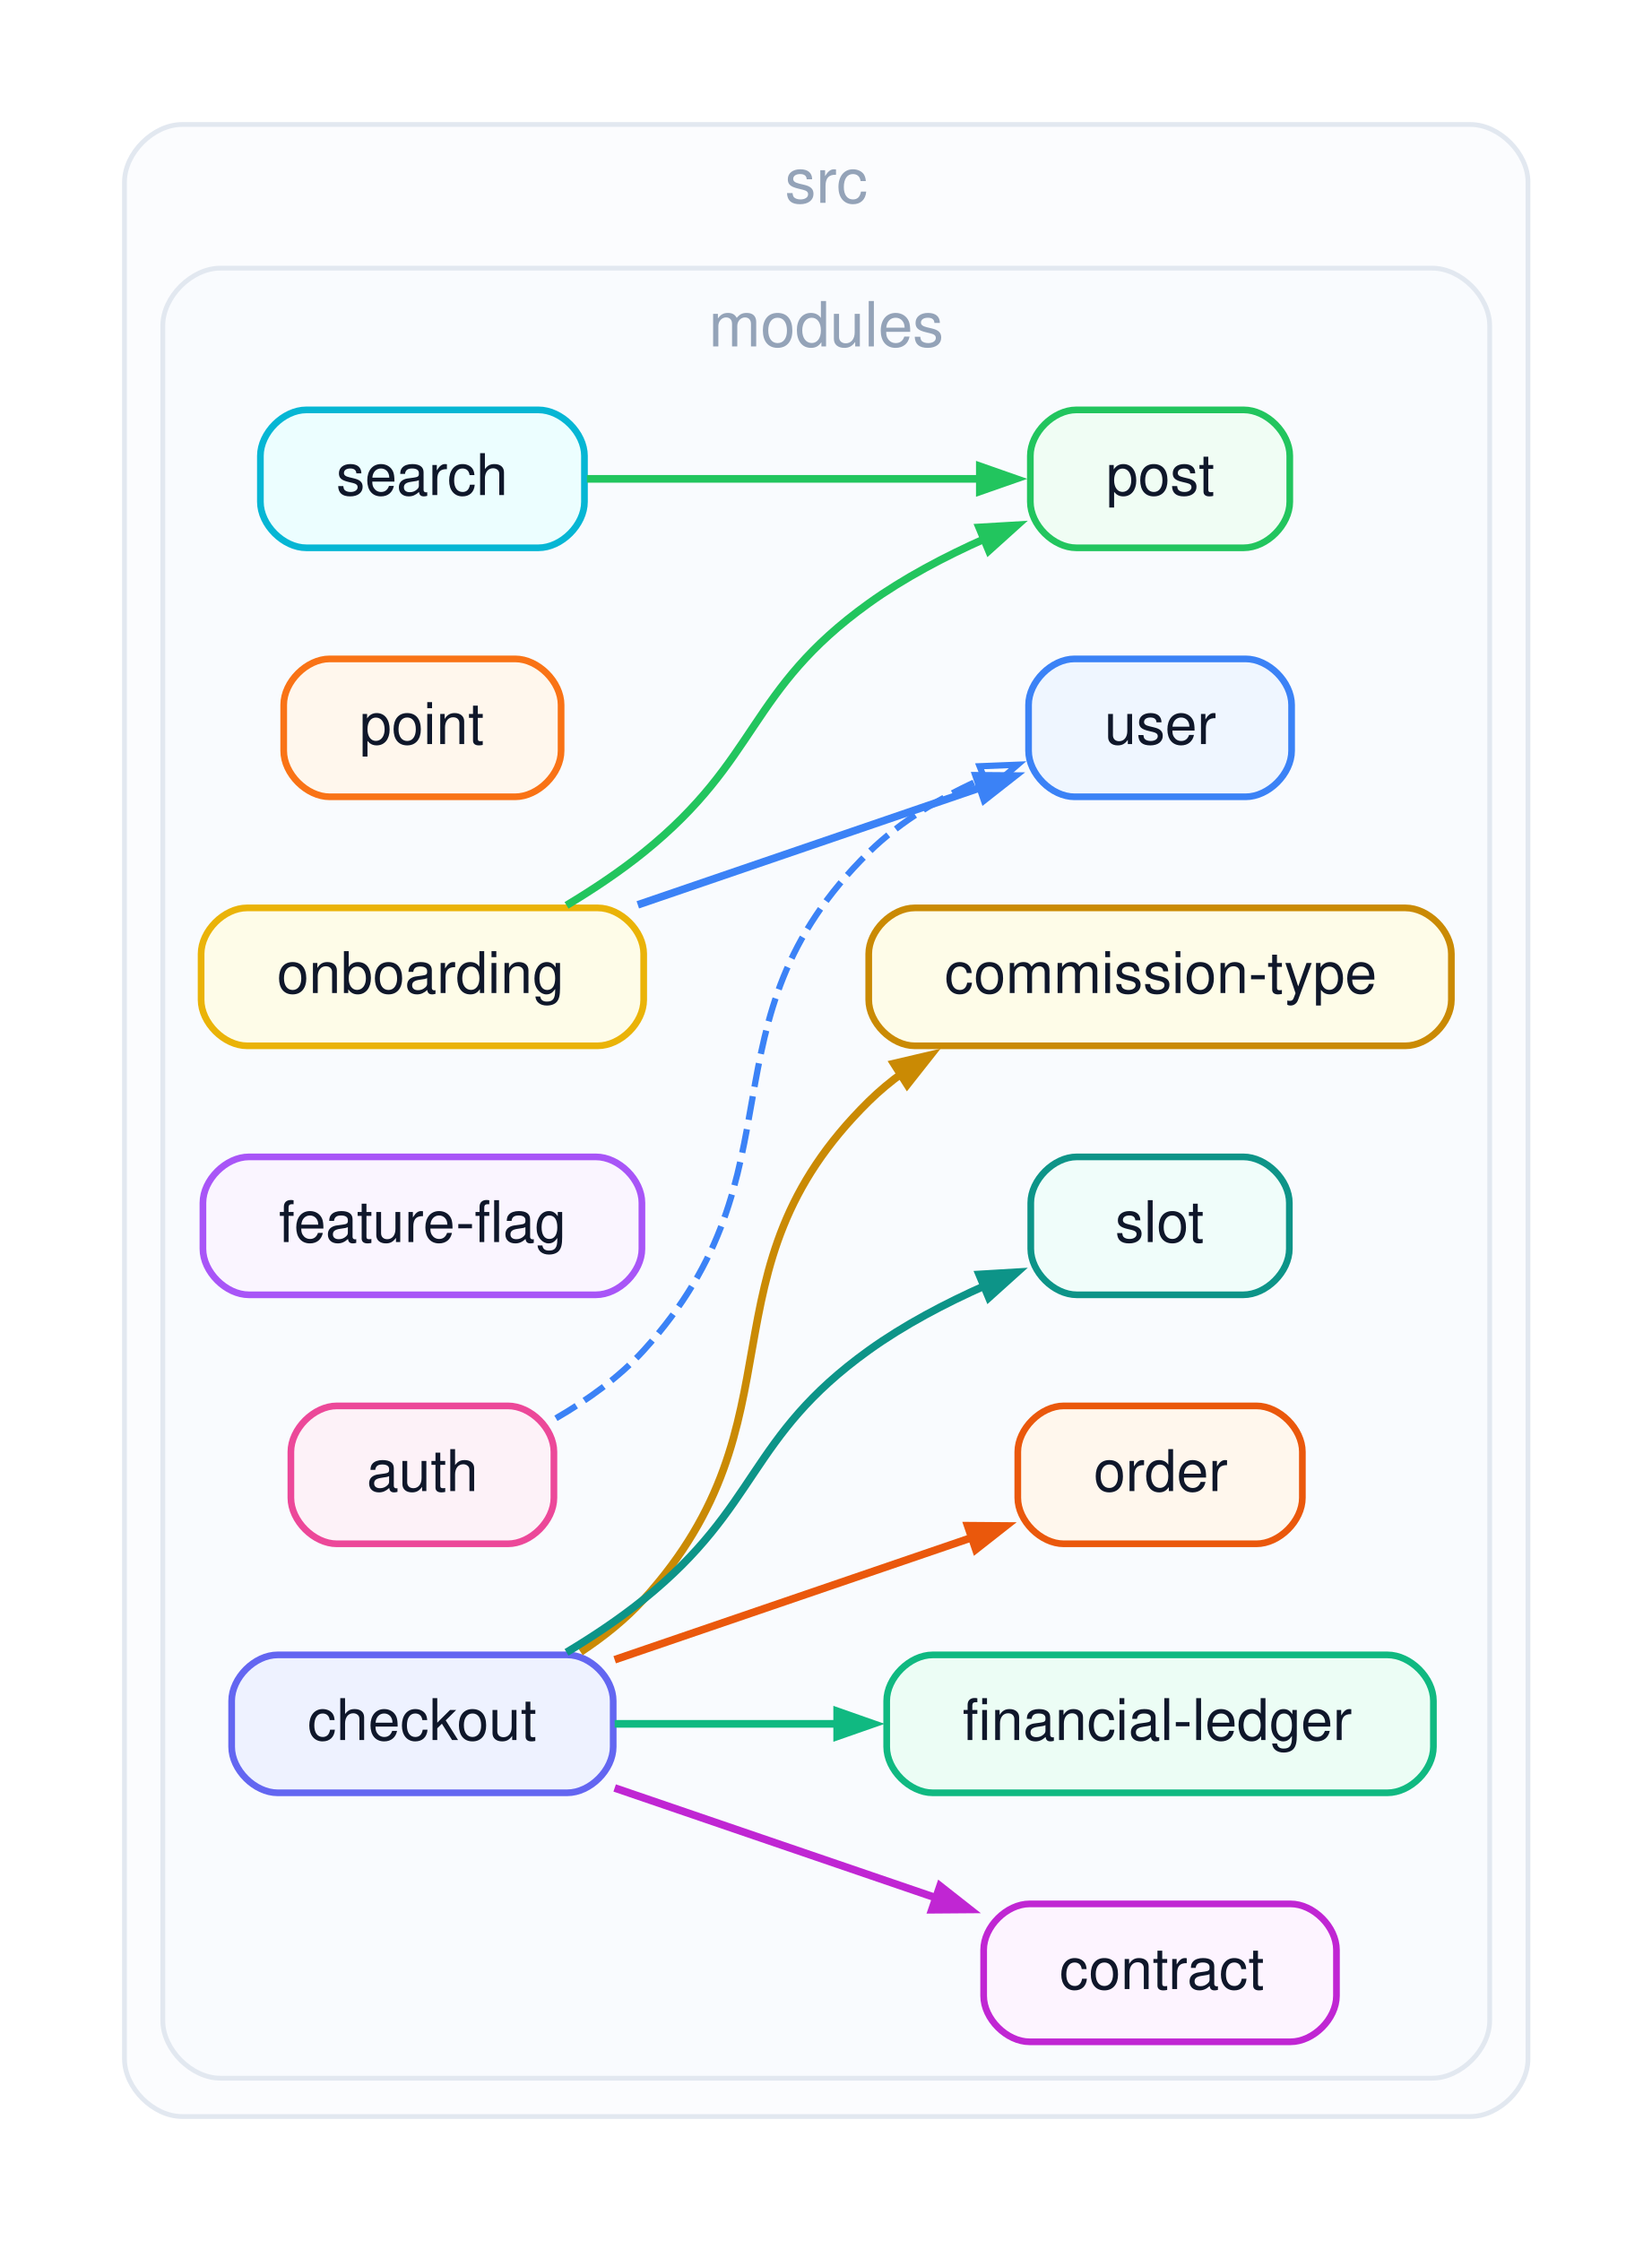
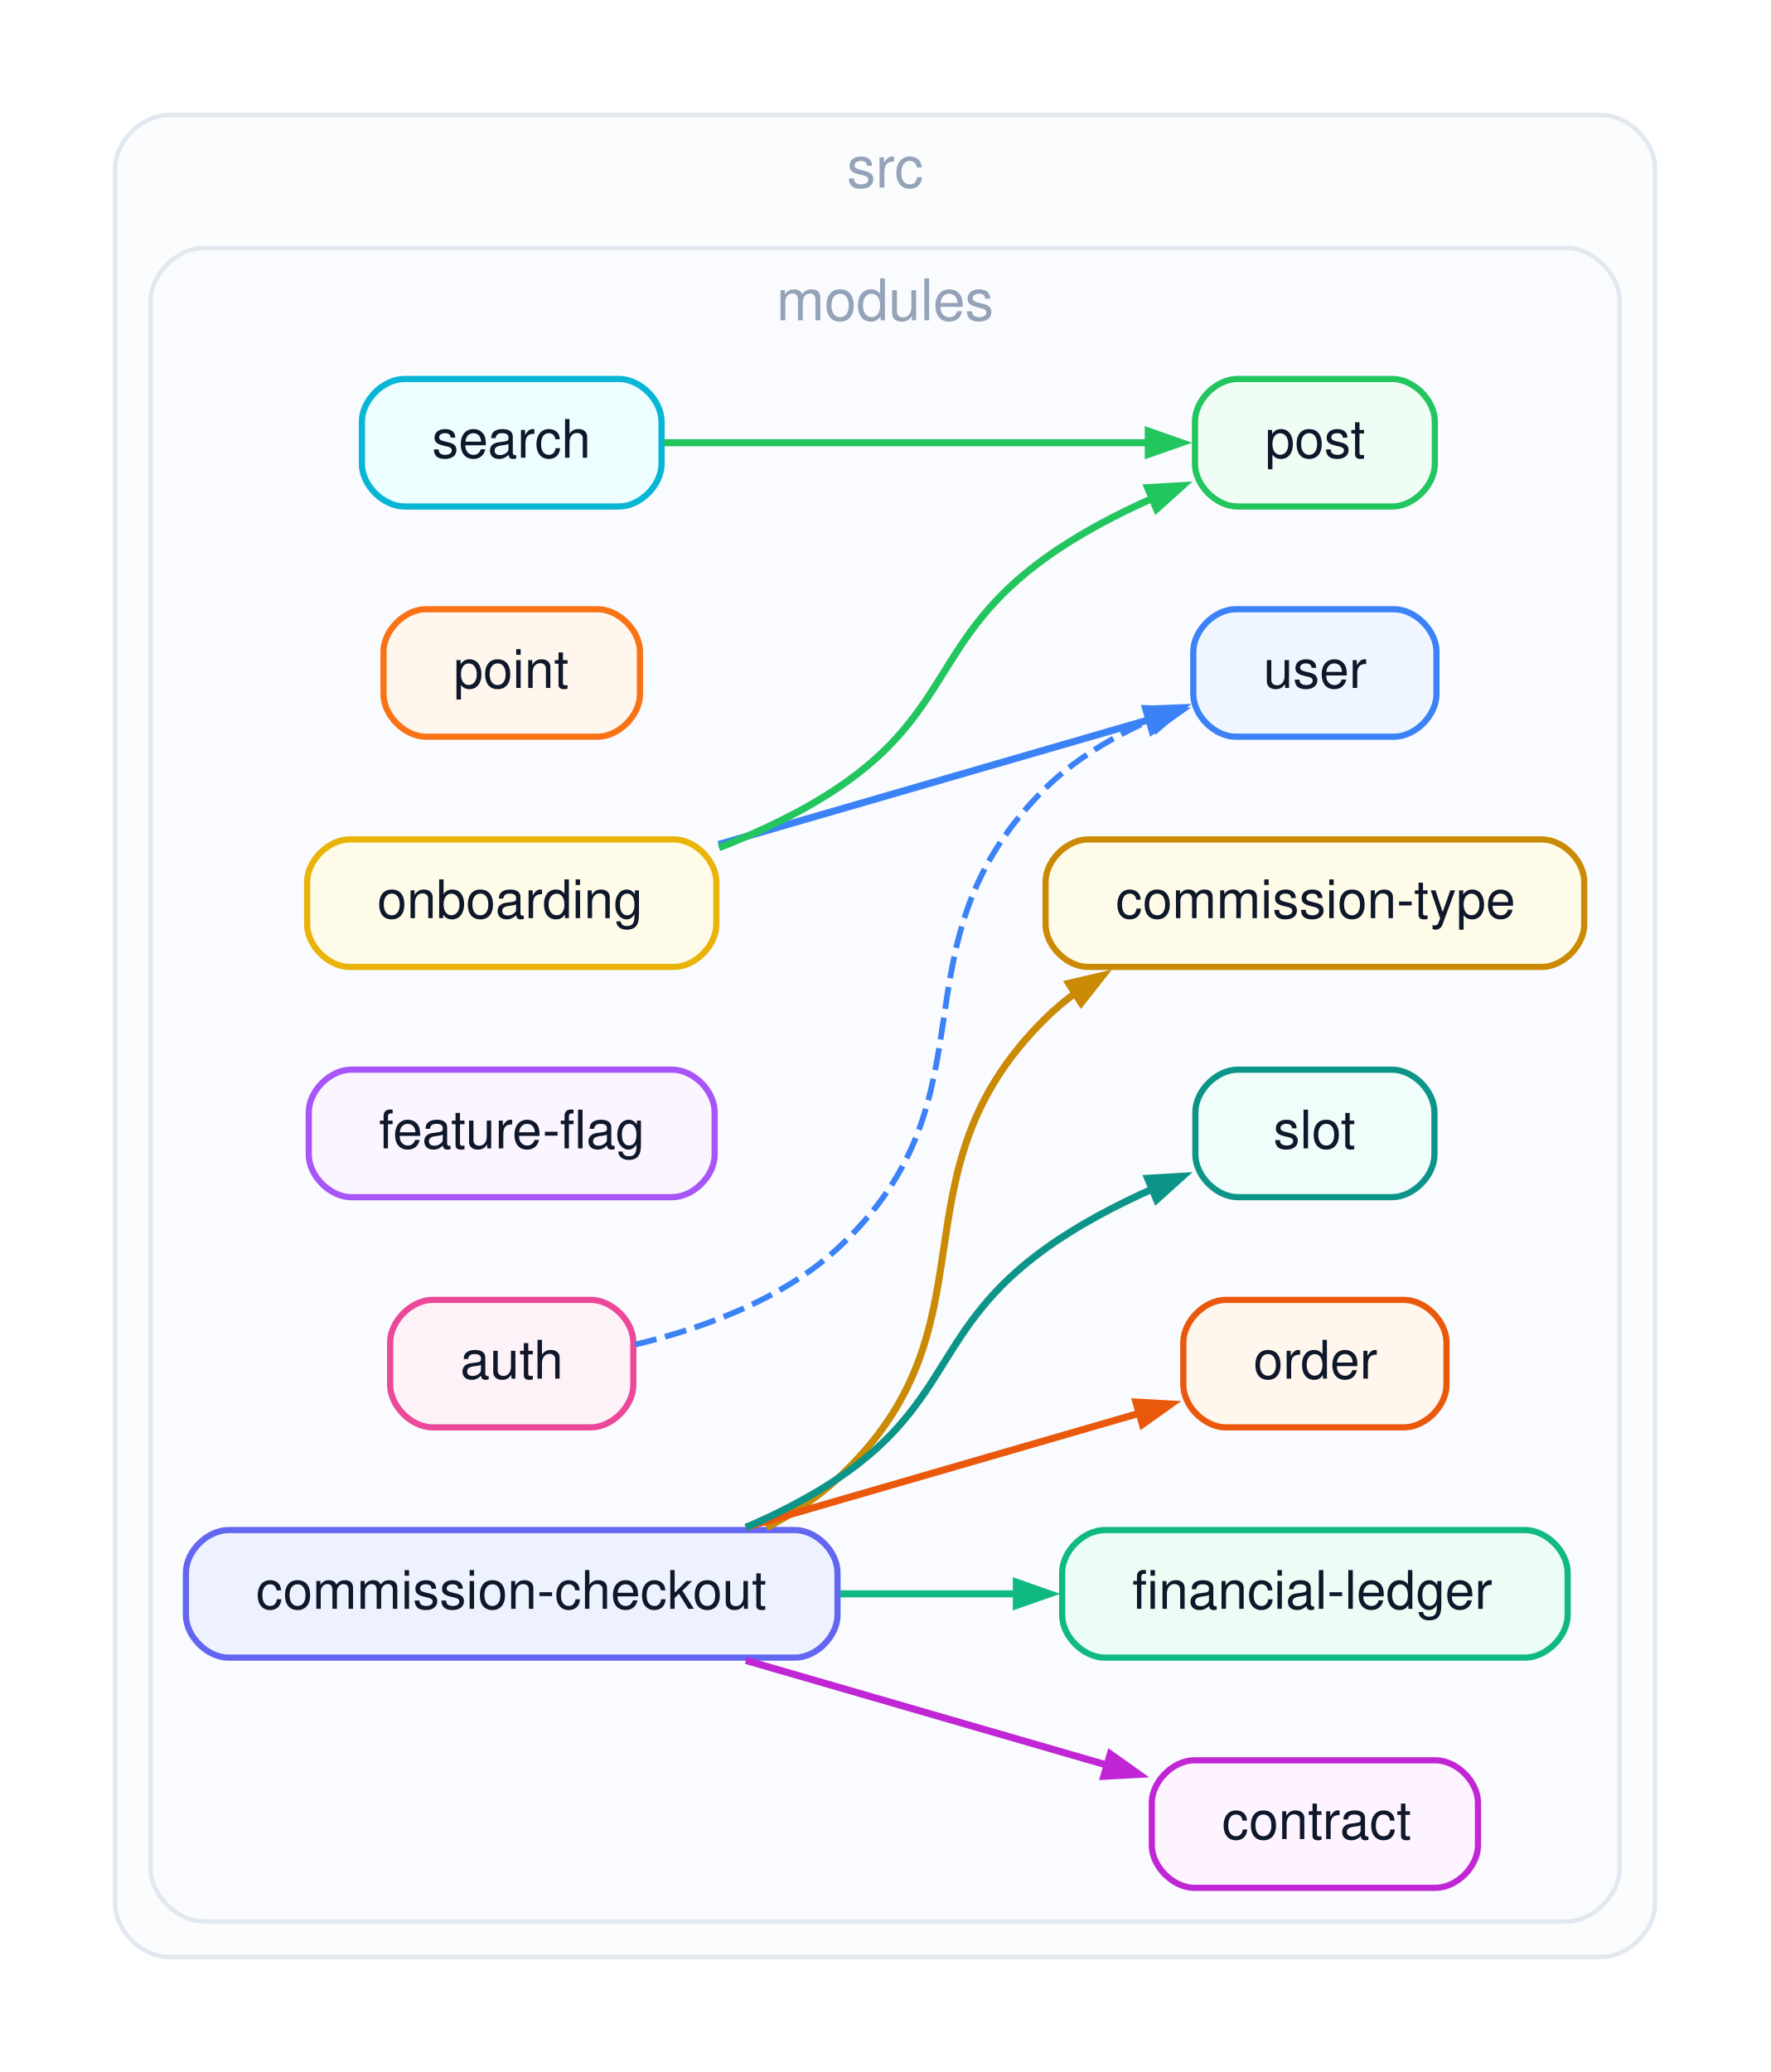
- <svg xmlns="http://www.w3.org/2000/svg" xmlns:xlink="http://www.w3.org/1999/xlink" width="345pt" height="468pt" viewBox="0.00 0.00 345.00 468.00">
+ <svg xmlns="http://www.w3.org/2000/svg" xmlns:xlink="http://www.w3.org/1999/xlink" width="400pt" height="468pt" viewBox="0.00 0.00 400.00 468.00">
  <g id="graph0" class="graph" transform="scale(1 1) rotate(0) translate(18 450)">
    <g id="clust1" class="cluster">
-       <path fill="#f8fafc" fill-opacity="0.502" stroke="#e2e8f0" d="M20,-8C20,-8 289.11,-8 289.11,-8 295.11,-8 301.11,-14 301.11,-20 301.11,-20 301.11,-412 301.11,-412 301.11,-418 295.11,-424 289.11,-424 289.11,-424 20,-424 20,-424 14,-424 8,-418 8,-412 8,-412 8,-20 8,-20 8,-14 14,-8 20,-8" />
-       <text xml:space="preserve" text-anchor="middle" x="154.56" y="-407.65" font-family="Helvetica,sans-Serif" font-size="13.00" fill="#94a3b8">src</text>
+       <path fill="#f8fafc" fill-opacity="0.502" stroke="#e2e8f0" d="M20,-8C20,-8 343.86,-8 343.86,-8 349.86,-8 355.86,-14 355.86,-20 355.86,-20 355.86,-412 355.86,-412 355.86,-418 349.86,-424 343.86,-424 343.86,-424 20,-424 20,-424 14,-424 8,-418 8,-412 8,-412 8,-20 8,-20 8,-14 14,-8 20,-8" />
+       <text xml:space="preserve" text-anchor="middle" x="181.93" y="-407.65" font-family="Helvetica,sans-Serif" font-size="13.00" fill="#94a3b8">src</text>
    </g>
    <g id="clust2" class="cluster">
-       <path fill="#f8fafc" fill-opacity="0.502" stroke="#e2e8f0" d="M28,-16C28,-16 281.11,-16 281.11,-16 287.11,-16 293.11,-22 293.11,-28 293.11,-28 293.11,-382 293.11,-382 293.11,-388 287.11,-394 281.11,-394 281.11,-394 28,-394 28,-394 22,-394 16,-388 16,-382 16,-382 16,-28 16,-28 16,-22 22,-16 28,-16" />
-       <text xml:space="preserve" text-anchor="middle" x="154.56" y="-377.65" font-family="Helvetica,sans-Serif" font-size="13.00" fill="#94a3b8">modules</text>
+       <path fill="#f8fafc" fill-opacity="0.502" stroke="#e2e8f0" d="M28,-16C28,-16 335.86,-16 335.86,-16 341.86,-16 347.86,-22 347.86,-28 347.86,-28 347.86,-382 347.86,-382 347.86,-388 341.86,-394 335.86,-394 335.86,-394 28,-394 28,-394 22,-394 16,-388 16,-382 16,-382 16,-28 16,-28 16,-22 22,-16 28,-16" />
+       <text xml:space="preserve" text-anchor="middle" x="181.93" y="-377.65" font-family="Helvetica,sans-Serif" font-size="13.00" fill="#94a3b8">modules</text>
    </g>
    <g id="node1" class="node">
      <g id="a_node1">
        <a xlink:href="src/modules/auth" xlink:title="auth">
-           <path fill="#fdf2f8" stroke="#ec4899" stroke-width="1.4" d="M88.08,-156.4C88.08,-156.4 52.35,-156.4 52.35,-156.4 47.55,-156.4 42.75,-151.6 42.75,-146.8 42.75,-146.8 42.75,-137.2 42.75,-137.2 42.75,-132.4 47.55,-127.6 52.35,-127.6 52.35,-127.6 88.08,-127.6 88.08,-127.6 92.88,-127.6 97.68,-132.4 97.68,-137.2 97.68,-137.2 97.68,-146.8 97.68,-146.8 97.68,-151.6 92.88,-156.4 88.08,-156.4" />
-           <text xml:space="preserve" text-anchor="start" x="58.59" y="-138.62" font-family="Helvetica,sans-Serif" font-size="12.00" fill="#0f172a">auth</text>
+           <path fill="#fdf2f8" stroke="#ec4899" stroke-width="1.4" d="M115.46,-156.4C115.46,-156.4 79.73,-156.4 79.73,-156.4 74.93,-156.4 70.13,-151.6 70.13,-146.8 70.13,-146.8 70.13,-137.2 70.13,-137.2 70.13,-132.4 74.93,-127.6 79.73,-127.6 79.73,-127.6 115.46,-127.6 115.46,-127.6 120.26,-127.6 125.06,-132.4 125.06,-137.2 125.06,-137.2 125.06,-146.8 125.06,-146.8 125.06,-151.6 120.26,-156.4 115.46,-156.4" />
+           <text xml:space="preserve" text-anchor="start" x="85.97" y="-138.62" font-family="Helvetica,sans-Serif" font-size="12.00" fill="#0f172a">auth</text>
        </a>
      </g>
    </g>
    <g id="node2" class="node">
      <g id="a_node2">
        <a xlink:href="src/modules/user" xlink:title="user">
-           <path fill="#eff6ff" stroke="#3b82f6" stroke-width="1.4" d="M242.14,-312.4C242.14,-312.4 206.41,-312.4 206.41,-312.4 201.6,-312.4 196.81,-307.6 196.81,-302.8 196.81,-302.8 196.81,-293.2 196.81,-293.2 196.81,-288.4 201.6,-283.6 206.41,-283.6 206.41,-283.6 242.14,-283.6 242.14,-283.6 246.94,-283.6 251.74,-288.4 251.74,-293.2 251.74,-293.2 251.74,-302.8 251.74,-302.8 251.74,-307.6 246.94,-312.4 242.14,-312.4" />
-           <text xml:space="preserve" text-anchor="start" x="212.65" y="-294.62" font-family="Helvetica,sans-Serif" font-size="12.00" fill="#0f172a">user</text>
+           <path fill="#eff6ff" stroke="#3b82f6" stroke-width="1.4" d="M296.88,-312.4C296.88,-312.4 261.15,-312.4 261.15,-312.4 256.35,-312.4 251.55,-307.6 251.55,-302.8 251.55,-302.8 251.55,-293.2 251.55,-293.2 251.55,-288.4 256.35,-283.6 261.15,-283.6 261.15,-283.6 296.88,-283.6 296.88,-283.6 301.68,-283.6 306.48,-288.4 306.48,-293.2 306.48,-293.2 306.48,-302.8 306.48,-302.8 306.48,-307.6 301.68,-312.4 296.88,-312.4" />
+           <text xml:space="preserve" text-anchor="start" x="267.39" y="-294.62" font-family="Helvetica,sans-Serif" font-size="12.00" fill="#0f172a">user</text>
        </a>
      </g>
    </g>
    <g id="edge1" class="edge">
-       <path fill="none" stroke="#3b82f6" stroke-width="1.3" stroke-dasharray="5,2" d="M98.1,-153.81C104.69,-157.63 111.32,-162.37 116.43,-168 150.51,-205.57 127.3,-236.4 163.43,-272 170.21,-278.68 178.98,-283.77 187.71,-287.61" />
-       <polygon fill="none" stroke="#3b82f6" stroke-width="1.3" points="186.58,-289.98 194.52,-290.3 188.51,-285.1 186.58,-289.98" />
+       <path fill="none" stroke="#3b82f6" stroke-width="1.3" stroke-dasharray="5,2" d="M125.44,-146.29C140.44,-149.88 158.59,-156.38 171.18,-168 208.46,-202.39 182.05,-236.4 218.18,-272 224.96,-278.68 233.73,-283.77 242.46,-287.61" />
+       <polygon fill="none" stroke="#3b82f6" stroke-width="1.3" points="241.33,-289.98 249.27,-290.3 243.26,-285.1 241.33,-289.98" />
    </g>
    <g id="node3" class="node">
      <g id="a_node3">
-         <a xlink:href="src/modules/checkout" xlink:title="checkout">
-           <path fill="#eef2ff" stroke="#6366f1" stroke-width="1.4" d="M100.45,-104.4C100.45,-104.4 39.98,-104.4 39.98,-104.4 35.17,-104.4 30.38,-99.6 30.38,-94.8 30.38,-94.8 30.38,-85.2 30.38,-85.2 30.38,-80.4 35.18,-75.6 39.98,-75.6 39.98,-75.6 100.45,-75.6 100.45,-75.6 105.26,-75.6 110.06,-80.4 110.06,-85.2 110.06,-85.2 110.06,-94.8 110.06,-94.8 110.06,-99.6 105.26,-104.4 100.45,-104.4" />
-           <text xml:space="preserve" text-anchor="start" x="46.22" y="-86.62" font-family="Helvetica,sans-Serif" font-size="12.00" fill="#0f172a">checkout</text>
+         <a xlink:href="src/modules/commission-checkout" xlink:title="commission-checkout">
+           <path fill="#eef2ff" stroke="#6366f1" stroke-width="1.4" d="M161.58,-104.4C161.58,-104.4 33.6,-104.4 33.6,-104.4 28.8,-104.4 24,-99.6 24,-94.8 24,-94.8 24,-85.2 24,-85.2 24,-80.4 28.8,-75.6 33.6,-75.6 33.6,-75.6 161.58,-75.6 161.58,-75.6 166.38,-75.6 171.18,-80.4 171.18,-85.2 171.18,-85.2 171.18,-94.8 171.18,-94.8 171.18,-99.6 166.38,-104.4 161.58,-104.4" />
+           <text xml:space="preserve" text-anchor="start" x="39.84" y="-86.62" font-family="Helvetica,sans-Serif" font-size="12.00" fill="#0f172a">commission-checkout</text>
        </a>
      </g>
    </g>
    <g id="node4" class="node">
      <g id="a_node4">
        <a xlink:href="src/modules/commission-type" xlink:title="commission-type">
-           <path fill="#fefce8" stroke="#ca8a04" stroke-width="1.4" d="M275.51,-260.4C275.51,-260.4 173.03,-260.4 173.03,-260.4 168.23,-260.4 163.43,-255.6 163.43,-250.8 163.43,-250.8 163.43,-241.2 163.43,-241.2 163.43,-236.4 168.23,-231.6 173.03,-231.6 173.03,-231.6 275.51,-231.6 275.51,-231.6 280.31,-231.6 285.11,-236.4 285.11,-241.2 285.11,-241.2 285.11,-250.8 285.11,-250.8 285.11,-255.6 280.31,-260.4 275.51,-260.4" />
-           <text xml:space="preserve" text-anchor="start" x="179.27" y="-242.62" font-family="Helvetica,sans-Serif" font-size="12.00" fill="#0f172a">commission-type</text>
+           <path fill="#fefce8" stroke="#ca8a04" stroke-width="1.4" d="M330.26,-260.4C330.26,-260.4 227.78,-260.4 227.78,-260.4 222.98,-260.4 218.18,-255.6 218.18,-250.8 218.18,-250.8 218.18,-241.2 218.18,-241.2 218.18,-236.4 222.98,-231.6 227.78,-231.6 227.78,-231.6 330.26,-231.6 330.26,-231.6 335.06,-231.6 339.86,-236.4 339.86,-241.2 339.86,-241.2 339.86,-250.8 339.86,-250.8 339.86,-255.6 335.06,-260.4 330.26,-260.4" />
+           <text xml:space="preserve" text-anchor="start" x="234.02" y="-242.62" font-family="Helvetica,sans-Serif" font-size="12.00" fill="#0f172a">commission-type</text>
        </a>
      </g>
    </g>
    <g id="edge2" class="edge">
-       <path fill="none" stroke="#ca8a04" stroke-width="1.6" d="M103.26,-105C108.06,-108.17 112.66,-111.84 116.43,-116 150.51,-153.57 127.3,-184.4 163.43,-220 165.61,-222.15 167.99,-224.13 170.52,-225.96" />
-       <polygon fill="#ca8a04" stroke="#ca8a04" stroke-width="1.6" points="168.65,-227.89 176.39,-229.7 171.47,-223.46 168.65,-227.89" />
+       <path fill="none" stroke="#ca8a04" stroke-width="1.6" d="M155.13,-104.97C160.95,-108.01 166.46,-111.64 171.18,-116 208.46,-150.39 182.05,-184.4 218.18,-220 220.36,-222.15 222.74,-224.13 225.27,-225.96" />
+       <polygon fill="#ca8a04" stroke="#ca8a04" stroke-width="1.6" points="223.4,-227.89 231.14,-229.7 226.22,-223.46 223.4,-227.89" />
    </g>
    <g id="node5" class="node">
      <g id="a_node5">
        <a xlink:href="src/modules/contract" xlink:title="contract">
-           <path fill="#fdf4ff" stroke="#c026d3" stroke-width="1.4" d="M251.51,-52.4C251.51,-52.4 197.03,-52.4 197.03,-52.4 192.23,-52.4 187.43,-47.6 187.43,-42.8 187.43,-42.8 187.43,-33.2 187.43,-33.2 187.43,-28.4 192.23,-23.6 197.03,-23.6 197.03,-23.6 251.51,-23.6 251.51,-23.6 256.31,-23.6 261.11,-28.4 261.11,-33.2 261.11,-33.2 261.11,-42.8 261.11,-42.8 261.11,-47.6 256.31,-52.4 251.51,-52.4" />
-           <text xml:space="preserve" text-anchor="start" x="203.27" y="-34.62" font-family="Helvetica,sans-Serif" font-size="12.00" fill="#0f172a">contract</text>
+           <path fill="#fdf4ff" stroke="#c026d3" stroke-width="1.4" d="M306.26,-52.4C306.26,-52.4 251.78,-52.4 251.78,-52.4 246.98,-52.4 242.18,-47.6 242.18,-42.8 242.18,-42.8 242.18,-33.2 242.18,-33.2 242.18,-28.4 246.98,-23.6 251.78,-23.6 251.78,-23.6 306.26,-23.6 306.26,-23.6 311.06,-23.6 315.86,-28.4 315.86,-33.2 315.86,-33.2 315.86,-42.8 315.86,-42.8 315.86,-47.6 311.06,-52.4 306.26,-52.4" />
+           <text xml:space="preserve" text-anchor="start" x="258.02" y="-34.62" font-family="Helvetica,sans-Serif" font-size="12.00" fill="#0f172a">contract</text>
        </a>
      </g>
    </g>
    <g id="edge3" class="edge">
-       <path fill="none" stroke="#c026d3" stroke-width="1.6" d="M110.37,-76.61C130.92,-69.58 156.2,-60.94 177.62,-53.61" />
-       <polygon fill="#c026d3" stroke="#c026d3" stroke-width="1.6" points="178.32,-56.15 184.56,-51.24 176.62,-51.18 178.32,-56.15" />
+       <path fill="none" stroke="#c026d3" stroke-width="1.6" d="M150.49,-74.96C176.37,-67.46 207.39,-58.47 232.36,-51.23" />
+       <polygon fill="#c026d3" stroke="#c026d3" stroke-width="1.6" points="232.81,-53.84 239.28,-49.23 231.34,-48.79 232.81,-53.84" />
    </g>
    <g id="node6" class="node">
      <g id="a_node6">
        <a xlink:href="src/modules/financial-ledger" xlink:title="financial-ledger">
-           <path fill="#ecfdf5" stroke="#10b981" stroke-width="1.4" d="M271.76,-104.4C271.76,-104.4 176.78,-104.4 176.78,-104.4 171.98,-104.4 167.18,-99.6 167.18,-94.8 167.18,-94.8 167.18,-85.2 167.18,-85.2 167.18,-80.4 171.98,-75.6 176.78,-75.6 176.78,-75.6 271.76,-75.6 271.76,-75.6 276.56,-75.6 281.36,-80.4 281.36,-85.2 281.36,-85.2 281.36,-94.8 281.36,-94.8 281.36,-99.6 276.56,-104.4 271.76,-104.4" />
-           <text xml:space="preserve" text-anchor="start" x="183.02" y="-86.62" font-family="Helvetica,sans-Serif" font-size="12.00" fill="#0f172a">financial-ledger</text>
+           <path fill="#ecfdf5" stroke="#10b981" stroke-width="1.4" d="M326.51,-104.4C326.51,-104.4 231.53,-104.4 231.53,-104.4 226.73,-104.4 221.93,-99.6 221.93,-94.8 221.93,-94.8 221.93,-85.2 221.93,-85.2 221.93,-80.4 226.73,-75.6 231.53,-75.6 231.53,-75.6 326.51,-75.6 326.51,-75.6 331.31,-75.6 336.11,-80.4 336.11,-85.2 336.11,-85.2 336.11,-94.8 336.11,-94.8 336.11,-99.6 331.31,-104.4 326.51,-104.4" />
+           <text xml:space="preserve" text-anchor="start" x="237.77" y="-86.62" font-family="Helvetica,sans-Serif" font-size="12.00" fill="#0f172a">financial-ledger</text>
        </a>
      </g>
    </g>
    <g id="edge4" class="edge">
-       <path fill="none" stroke="#10b981" stroke-width="1.6" d="M110.37,-90C124.58,-90 141.06,-90 156.96,-90" />
-       <polygon fill="#10b981" stroke="#10b981" stroke-width="1.6" points="156.84,-92.63 164.34,-90 156.84,-87.38 156.84,-92.63" />
+       <path fill="none" stroke="#10b981" stroke-width="1.6" d="M171.83,-90C185.03,-90 198.73,-90 211.73,-90" />
+       <polygon fill="#10b981" stroke="#10b981" stroke-width="1.6" points="211.58,-92.63 219.08,-90 211.58,-87.38 211.58,-92.63" />
    </g>
    <g id="node7" class="node">
      <g id="a_node7">
        <a xlink:href="src/modules/order" xlink:title="order">
-           <path fill="#fff7ed" stroke="#ea580c" stroke-width="1.4" d="M244.39,-156.4C244.39,-156.4 204.16,-156.4 204.16,-156.4 199.36,-156.4 194.56,-151.6 194.56,-146.8 194.56,-146.8 194.56,-137.2 194.56,-137.2 194.56,-132.4 199.36,-127.6 204.16,-127.6 204.16,-127.6 244.39,-127.6 244.39,-127.6 249.19,-127.6 253.99,-132.4 253.99,-137.2 253.99,-137.2 253.99,-146.8 253.99,-146.8 253.99,-151.6 249.19,-156.4 244.39,-156.4" />
-           <text xml:space="preserve" text-anchor="start" x="210.4" y="-138.62" font-family="Helvetica,sans-Serif" font-size="12.00" fill="#0f172a">order</text>
+           <path fill="#fff7ed" stroke="#ea580c" stroke-width="1.4" d="M299.13,-156.4C299.13,-156.4 258.9,-156.4 258.9,-156.4 254.1,-156.4 249.3,-151.6 249.3,-146.8 249.3,-146.8 249.3,-137.2 249.3,-137.2 249.3,-132.4 254.1,-127.6 258.9,-127.6 258.9,-127.6 299.13,-127.6 299.13,-127.6 303.94,-127.6 308.74,-132.4 308.74,-137.2 308.74,-137.2 308.74,-146.8 308.74,-146.8 308.74,-151.6 303.94,-156.4 299.13,-156.4" />
+           <text xml:space="preserve" text-anchor="start" x="265.14" y="-138.62" font-family="Helvetica,sans-Serif" font-size="12.00" fill="#0f172a">order</text>
        </a>
      </g>
    </g>
    <g id="edge5" class="edge">
-       <path fill="none" stroke="#ea580c" stroke-width="1.6" d="M110.37,-103.39C133.32,-111.24 162.17,-121.11 184.97,-128.9" />
-       <polygon fill="#ea580c" stroke="#ea580c" stroke-width="1.6" points="184.09,-131.38 192.04,-131.32 185.79,-126.41 184.09,-131.38" />
+       <path fill="none" stroke="#ea580c" stroke-width="1.6" d="M150.49,-105.04C178.85,-113.26 213.38,-123.27 239.35,-130.79" />
+       <polygon fill="#ea580c" stroke="#ea580c" stroke-width="1.6" points="238.6,-133.31 246.53,-132.87 240.06,-128.27 238.6,-133.31" />
    </g>
    <g id="node8" class="node">
      <g id="a_node8">
        <a xlink:href="src/modules/slot" xlink:title="slot">
-           <path fill="#f0fdfa" stroke="#0d9488" stroke-width="1.4" d="M241.67,-208.4C241.67,-208.4 206.87,-208.4 206.87,-208.4 202.07,-208.4 197.27,-203.6 197.27,-198.8 197.27,-198.8 197.27,-189.2 197.27,-189.2 197.27,-184.4 202.07,-179.6 206.87,-179.6 206.87,-179.6 241.67,-179.6 241.67,-179.6 246.47,-179.6 251.27,-184.4 251.27,-189.2 251.27,-189.2 251.27,-198.8 251.27,-198.8 251.27,-203.6 246.47,-208.4 241.67,-208.4" />
-           <text xml:space="preserve" text-anchor="start" x="214.9" y="-190.62" font-family="Helvetica,sans-Serif" font-size="12.00" fill="#0f172a">slot</text>
+           <path fill="#f0fdfa" stroke="#0d9488" stroke-width="1.4" d="M296.42,-208.4C296.42,-208.4 261.62,-208.4 261.62,-208.4 256.82,-208.4 252.02,-203.6 252.02,-198.8 252.02,-198.8 252.02,-189.2 252.02,-189.2 252.02,-184.4 256.82,-179.6 261.62,-179.6 261.62,-179.6 296.42,-179.6 296.42,-179.6 301.22,-179.6 306.02,-184.4 306.02,-189.2 306.02,-189.2 306.02,-198.8 306.02,-198.8 306.02,-203.6 301.22,-208.4 296.42,-208.4" />
+           <text xml:space="preserve" text-anchor="start" x="269.64" y="-190.62" font-family="Helvetica,sans-Serif" font-size="12.00" fill="#0f172a">slot</text>
        </a>
      </g>
    </g>
    <g id="edge6" class="edge">
-       <path fill="none" stroke="#0d9488" stroke-width="1.6" d="M100.32,-104.93C105.88,-108.27 111.5,-112.02 116.43,-116 140.68,-135.56 138.13,-149.83 163.43,-168 170.79,-173.29 179.4,-177.81 187.76,-181.53" />
-       <polygon fill="#0d9488" stroke="#0d9488" stroke-width="1.6" points="186.49,-183.85 194.42,-184.32 188.51,-179 186.49,-183.85" />
+       <path fill="none" stroke="#0d9488" stroke-width="1.6" d="M150.49,-105.01C157.72,-108.11 164.84,-111.76 171.18,-116 197.07,-133.33 192.88,-149.83 218.18,-168 225.54,-173.29 234.15,-177.81 242.51,-181.53" />
+       <polygon fill="#0d9488" stroke="#0d9488" stroke-width="1.6" points="241.24,-183.85 249.17,-184.32 243.26,-179 241.24,-183.85" />
    </g>
    <g id="node9" class="node">
      <g id="a_node9">
        <a xlink:href="src/modules/feature-flag" xlink:title="feature-flag">
-           <path fill="#faf5ff" stroke="#a855f7" stroke-width="1.4" d="M106.45,-208.4C106.45,-208.4 33.98,-208.4 33.98,-208.4 29.18,-208.4 24.38,-203.6 24.38,-198.8 24.38,-198.8 24.38,-189.2 24.38,-189.2 24.38,-184.4 29.18,-179.6 33.98,-179.6 33.98,-179.6 106.46,-179.6 106.46,-179.6 111.25,-179.6 116.06,-184.4 116.06,-189.2 116.06,-189.2 116.06,-198.8 116.06,-198.8 116.06,-203.6 111.26,-208.4 106.45,-208.4" />
-           <text xml:space="preserve" text-anchor="start" x="40.22" y="-190.62" font-family="Helvetica,sans-Serif" font-size="12.00" fill="#0f172a">feature-flag</text>
+           <path fill="#faf5ff" stroke="#a855f7" stroke-width="1.4" d="M133.83,-208.4C133.83,-208.4 61.35,-208.4 61.35,-208.4 56.55,-208.4 51.75,-203.6 51.75,-198.8 51.75,-198.8 51.75,-189.2 51.75,-189.2 51.75,-184.4 56.55,-179.6 61.35,-179.6 61.35,-179.6 133.83,-179.6 133.83,-179.6 138.63,-179.6 143.43,-184.4 143.43,-189.2 143.43,-189.2 143.43,-198.8 143.43,-198.8 143.43,-203.6 138.63,-208.4 133.83,-208.4" />
+           <text xml:space="preserve" text-anchor="start" x="67.59" y="-190.62" font-family="Helvetica,sans-Serif" font-size="12.00" fill="#0f172a">feature-flag</text>
        </a>
      </g>
    </g>
    <g id="node10" class="node">
      <g id="a_node10">
        <a xlink:href="src/modules/onboarding" xlink:title="onboarding">
-           <path fill="#fefce8" stroke="#eab308" stroke-width="1.4" d="M106.83,-260.4C106.83,-260.4 33.6,-260.4 33.6,-260.4 28.8,-260.4 24,-255.6 24,-250.8 24,-250.8 24,-241.2 24,-241.2 24,-236.4 28.8,-231.6 33.6,-231.6 33.6,-231.6 106.83,-231.6 106.83,-231.6 111.63,-231.6 116.43,-236.4 116.43,-241.2 116.43,-241.2 116.43,-250.8 116.43,-250.8 116.43,-255.6 111.63,-260.4 106.83,-260.4" />
-           <text xml:space="preserve" text-anchor="start" x="39.84" y="-242.62" font-family="Helvetica,sans-Serif" font-size="12.00" fill="#0f172a">onboarding</text>
+           <path fill="#fefce8" stroke="#eab308" stroke-width="1.4" d="M134.21,-260.4C134.21,-260.4 60.98,-260.4 60.98,-260.4 56.18,-260.4 51.38,-255.6 51.38,-250.8 51.38,-250.8 51.38,-241.2 51.38,-241.2 51.38,-236.4 56.18,-231.6 60.98,-231.6 60.98,-231.6 134.21,-231.6 134.21,-231.6 139.01,-231.6 143.81,-236.4 143.81,-241.2 143.81,-241.2 143.81,-250.8 143.81,-250.8 143.81,-255.6 139.01,-260.4 134.21,-260.4" />
+           <text xml:space="preserve" text-anchor="start" x="67.22" y="-242.62" font-family="Helvetica,sans-Serif" font-size="12.00" fill="#0f172a">onboarding</text>
        </a>
      </g>
    </g>
    <g id="edge8" class="edge">
-       <path fill="none" stroke="#3b82f6" stroke-width="1.6" d="M115.2,-261.04C137.96,-268.83 165.43,-278.22 186.97,-285.59" />
-       <polygon fill="#3b82f6" stroke="#3b82f6" stroke-width="1.6" points="185.87,-287.99 193.82,-287.93 187.57,-283.02 185.87,-287.99" />
+       <path fill="none" stroke="#3b82f6" stroke-width="1.6" d="M144.33,-259.26C174.52,-268 213.53,-279.31 241.61,-287.45" />
+       <polygon fill="#3b82f6" stroke="#3b82f6" stroke-width="1.6" points="240.79,-289.94 248.72,-289.51 242.25,-284.9 240.79,-289.94" />
    </g>
    <g id="node11" class="node">
      <g id="a_node11">
        <a xlink:href="src/modules/post" xlink:title="post">
-           <path fill="#f0fdf4" stroke="#22c55e" stroke-width="1.4" d="M241.76,-364.4C241.76,-364.4 206.78,-364.4 206.78,-364.4 201.98,-364.4 197.18,-359.6 197.18,-354.8 197.18,-354.8 197.18,-345.2 197.18,-345.2 197.18,-340.4 201.98,-335.6 206.78,-335.6 206.78,-335.6 241.76,-335.6 241.76,-335.6 246.56,-335.6 251.36,-340.4 251.36,-345.2 251.36,-345.2 251.36,-354.8 251.36,-354.8 251.36,-359.6 246.56,-364.4 241.76,-364.4" />
-           <text xml:space="preserve" text-anchor="start" x="213.02" y="-346.62" font-family="Helvetica,sans-Serif" font-size="12.00" fill="#0f172a">post</text>
+           <path fill="#f0fdf4" stroke="#22c55e" stroke-width="1.4" d="M296.51,-364.4C296.51,-364.4 261.53,-364.4 261.53,-364.4 256.73,-364.4 251.93,-359.6 251.93,-354.8 251.93,-354.8 251.93,-345.2 251.93,-345.2 251.93,-340.4 256.73,-335.6 261.53,-335.6 261.53,-335.6 296.51,-335.6 296.51,-335.6 301.31,-335.6 306.11,-340.4 306.11,-345.2 306.11,-345.2 306.11,-354.8 306.11,-354.8 306.11,-359.6 301.31,-364.4 296.51,-364.4" />
+           <text xml:space="preserve" text-anchor="start" x="267.77" y="-346.62" font-family="Helvetica,sans-Serif" font-size="12.00" fill="#0f172a">post</text>
        </a>
      </g>
    </g>
    <g id="edge7" class="edge">
-       <path fill="none" stroke="#22c55e" stroke-width="1.6" d="M100.32,-260.93C105.88,-264.27 111.5,-268.02 116.43,-272 140.68,-291.56 138.13,-305.83 163.43,-324 170.79,-329.29 179.4,-333.81 187.76,-337.53" />
-       <polygon fill="#22c55e" stroke="#22c55e" stroke-width="1.6" points="186.49,-339.85 194.42,-340.32 188.51,-335 186.49,-339.85" />
+       <path fill="none" stroke="#22c55e" stroke-width="1.6" d="M144.39,-258.53C153.67,-262.11 163.06,-266.56 171.18,-272 197.07,-289.33 192.88,-305.83 218.18,-324 225.54,-329.29 234.15,-333.81 242.51,-337.53" />
+       <polygon fill="#22c55e" stroke="#22c55e" stroke-width="1.6" points="241.24,-339.85 249.17,-340.32 243.26,-335 241.24,-339.85" />
    </g>
    <g id="node12" class="node">
      <g id="a_node12">
        <a xlink:href="src/modules/point" xlink:title="point">
-           <path fill="#fff7ed" stroke="#f97316" stroke-width="1.4" d="M89.58,-312.4C89.58,-312.4 50.85,-312.4 50.85,-312.4 46.05,-312.4 41.25,-307.6 41.25,-302.8 41.25,-302.8 41.25,-293.2 41.25,-293.2 41.25,-288.4 46.05,-283.6 50.85,-283.6 50.85,-283.6 89.58,-283.6 89.58,-283.6 94.38,-283.6 99.18,-288.4 99.18,-293.2 99.18,-293.2 99.18,-302.8 99.18,-302.8 99.18,-307.6 94.38,-312.4 89.58,-312.4" />
-           <text xml:space="preserve" text-anchor="start" x="57.09" y="-294.62" font-family="Helvetica,sans-Serif" font-size="12.00" fill="#0f172a">point</text>
+           <path fill="#fff7ed" stroke="#f97316" stroke-width="1.4" d="M116.96,-312.4C116.96,-312.4 78.23,-312.4 78.23,-312.4 73.43,-312.4 68.63,-307.6 68.63,-302.8 68.63,-302.8 68.63,-293.2 68.63,-293.2 68.63,-288.4 73.43,-283.6 78.23,-283.6 78.23,-283.6 116.96,-283.6 116.96,-283.6 121.76,-283.6 126.56,-288.4 126.56,-293.2 126.56,-293.2 126.56,-302.8 126.56,-302.8 126.56,-307.6 121.76,-312.4 116.96,-312.4" />
+           <text xml:space="preserve" text-anchor="start" x="84.47" y="-294.62" font-family="Helvetica,sans-Serif" font-size="12.00" fill="#0f172a">point</text>
        </a>
      </g>
    </g>
    <g id="node13" class="node">
      <g id="a_node13">
        <a xlink:href="src/modules/search" xlink:title="search">
-           <path fill="#ecfeff" stroke="#06b6d4" stroke-width="1.4" d="M94.46,-364.4C94.46,-364.4 45.97,-364.4 45.97,-364.4 41.17,-364.4 36.38,-359.6 36.38,-354.8 36.38,-354.8 36.38,-345.2 36.38,-345.2 36.38,-340.4 41.17,-335.6 45.97,-335.6 45.97,-335.6 94.46,-335.6 94.46,-335.6 99.26,-335.6 104.06,-340.4 104.06,-345.2 104.06,-345.2 104.06,-354.8 104.06,-354.8 104.06,-359.6 99.26,-364.4 94.46,-364.4" />
-           <text xml:space="preserve" text-anchor="start" x="52.22" y="-346.62" font-family="Helvetica,sans-Serif" font-size="12.00" fill="#0f172a">search</text>
+           <path fill="#ecfeff" stroke="#06b6d4" stroke-width="1.4" d="M121.83,-364.4C121.83,-364.4 73.35,-364.4 73.35,-364.4 68.55,-364.4 63.75,-359.6 63.75,-354.8 63.75,-354.8 63.75,-345.2 63.75,-345.2 63.75,-340.4 68.55,-335.6 73.35,-335.6 73.35,-335.6 121.83,-335.6 121.83,-335.6 126.63,-335.6 131.43,-340.4 131.43,-345.2 131.43,-345.2 131.43,-354.8 131.43,-354.8 131.43,-359.6 126.63,-364.4 121.83,-364.4" />
+           <text xml:space="preserve" text-anchor="start" x="79.59" y="-346.62" font-family="Helvetica,sans-Serif" font-size="12.00" fill="#0f172a">search</text>
        </a>
      </g>
    </g>
    <g id="edge9" class="edge">
-       <path fill="none" stroke="#22c55e" stroke-width="1.6" d="M104.58,-350C128.86,-350 161.73,-350 186.72,-350" />
-       <polygon fill="#22c55e" stroke="#22c55e" stroke-width="1.6" points="186.63,-352.63 194.13,-350 186.63,-347.38 186.63,-352.63" />
+       <path fill="none" stroke="#22c55e" stroke-width="1.6" d="M131.92,-350C163.01,-350 209.3,-350 241.41,-350" />
+       <polygon fill="#22c55e" stroke="#22c55e" stroke-width="1.6" points="241.38,-352.63 248.88,-350 241.38,-347.38 241.38,-352.63" />
    </g>
  </g>
</svg>
